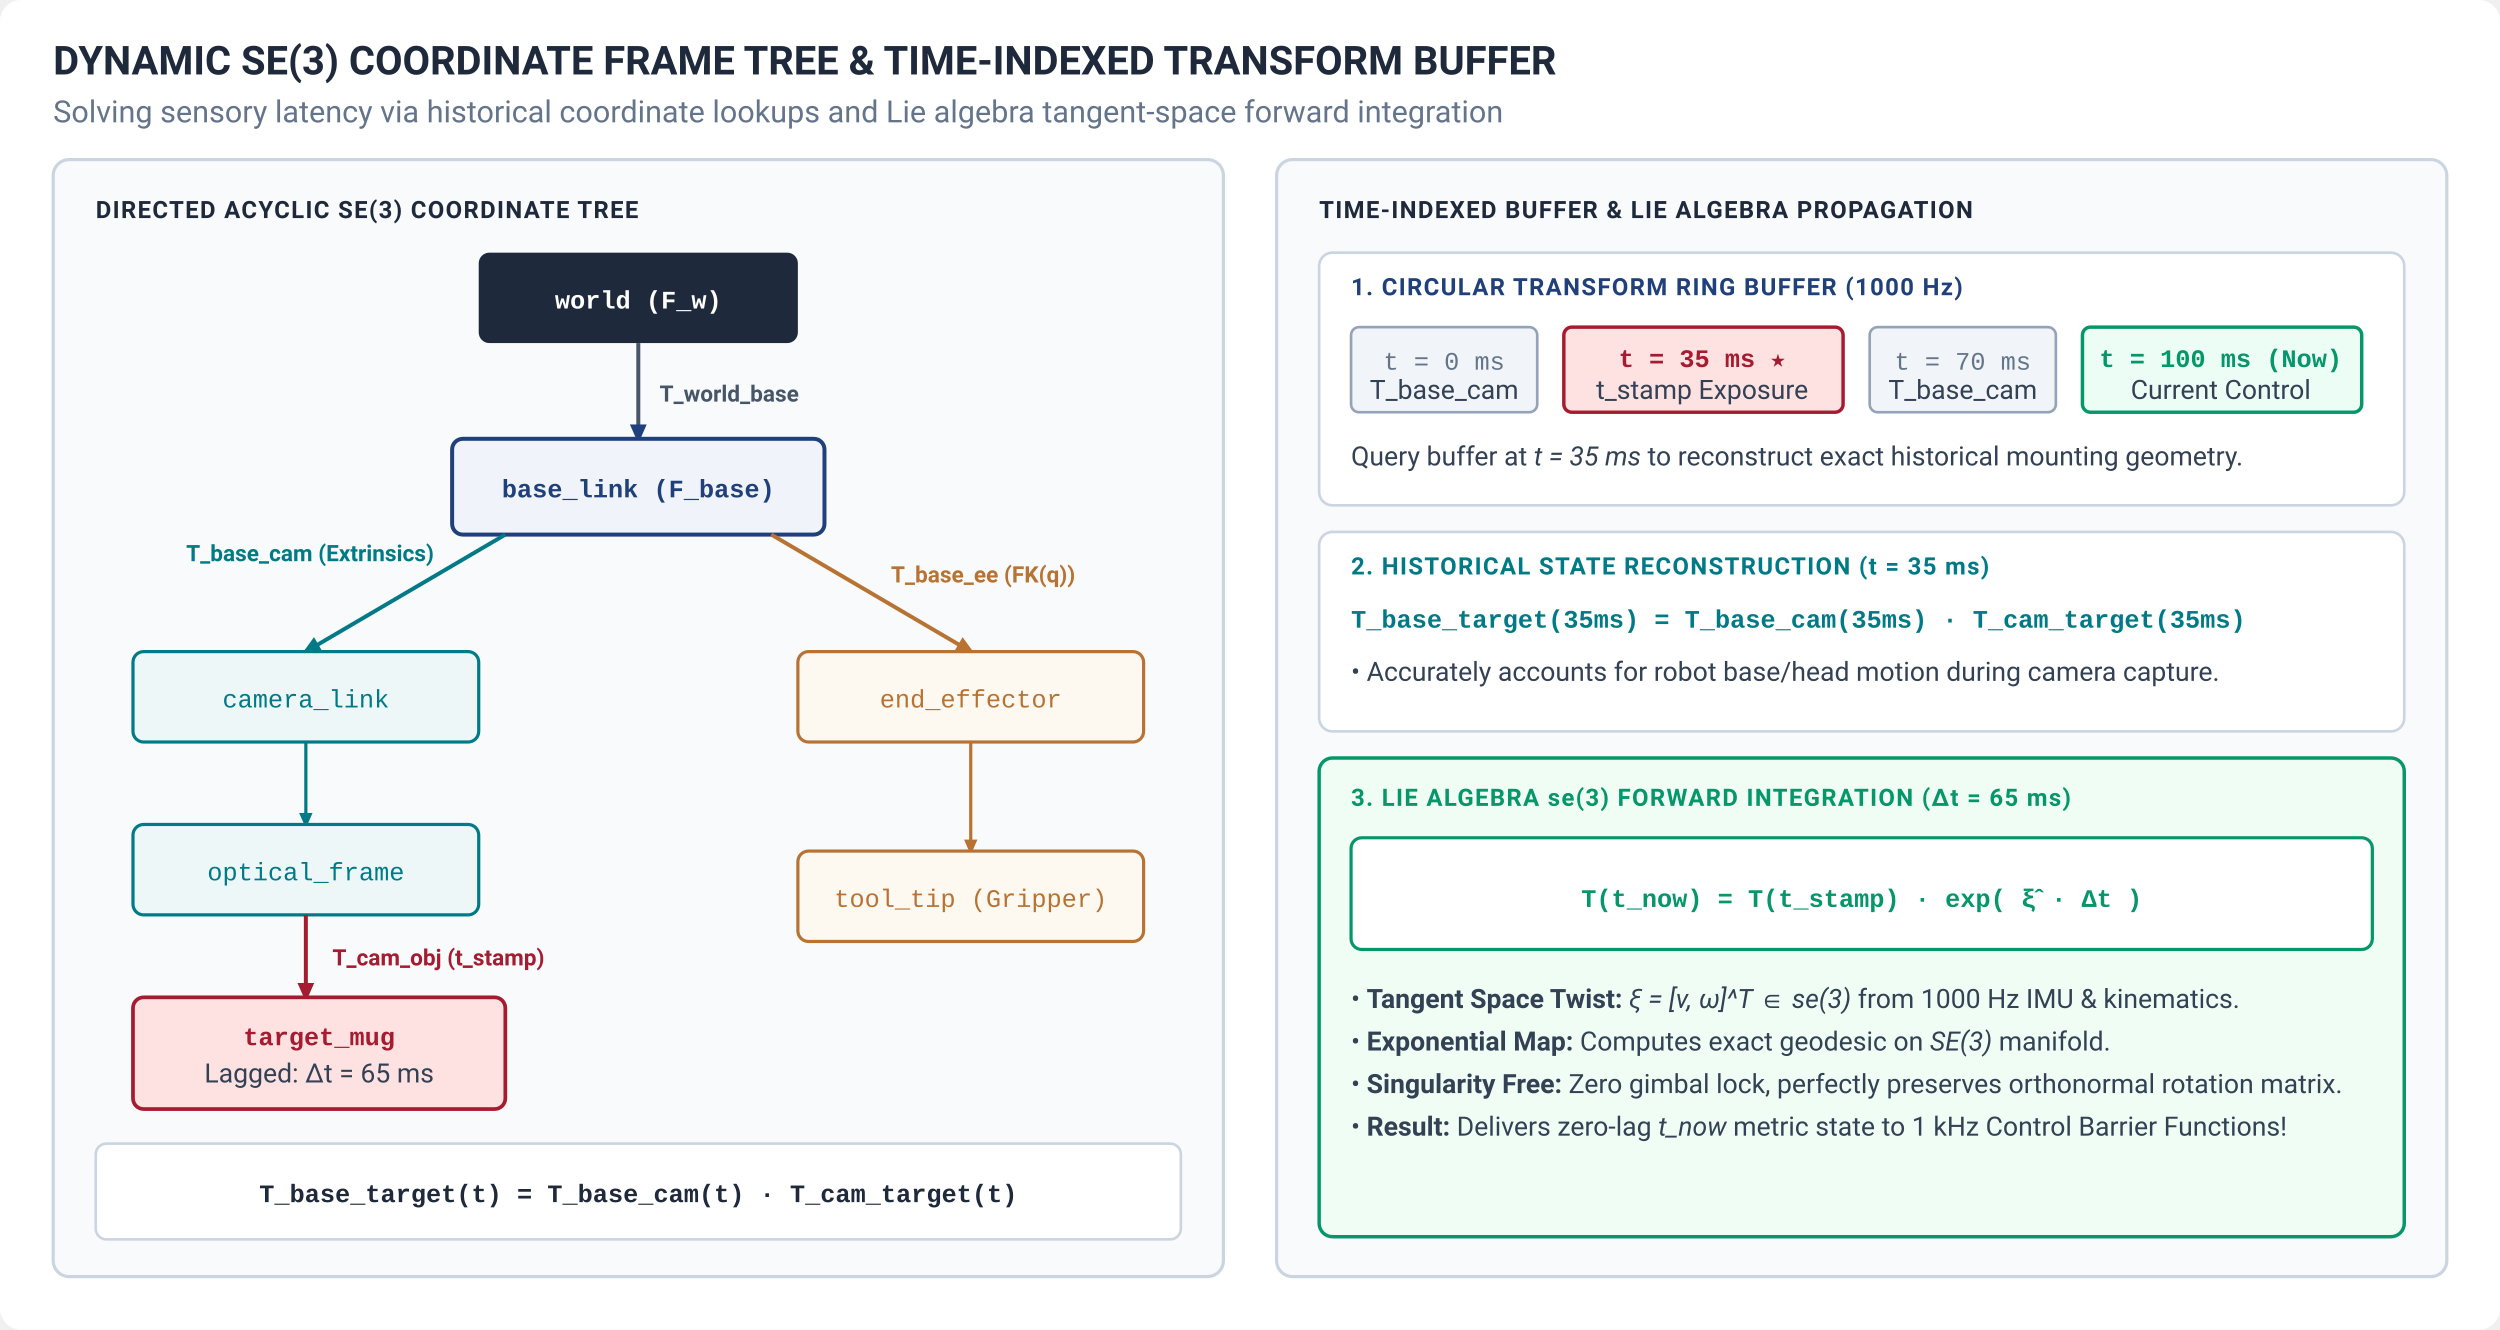
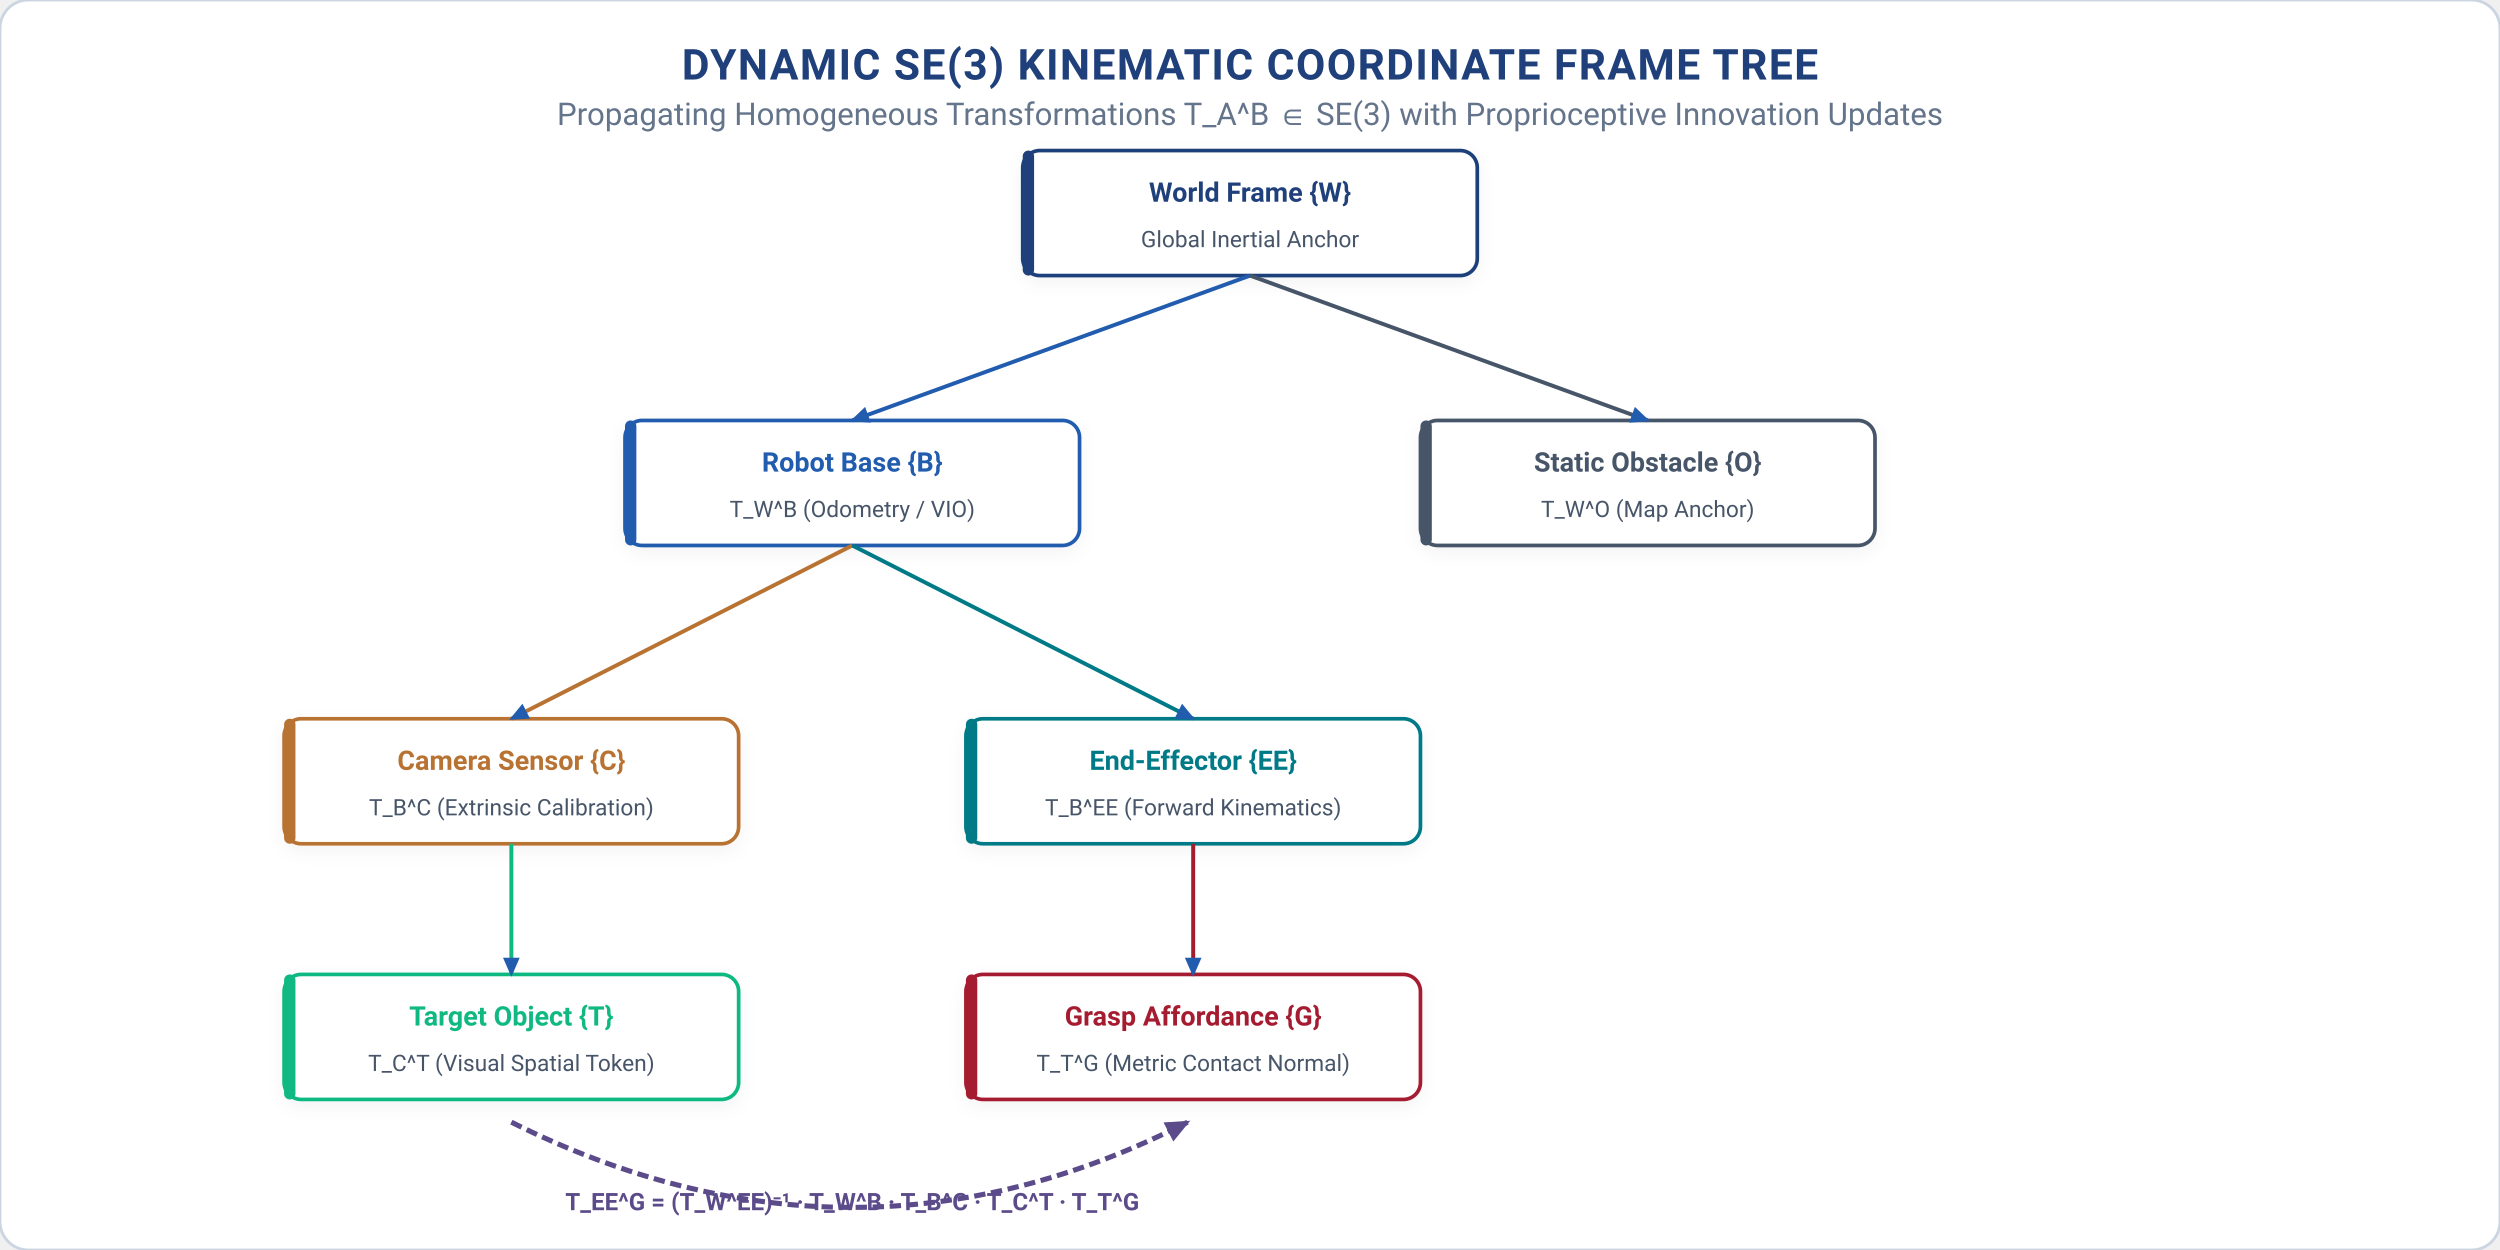
- <svg xmlns="http://www.w3.org/2000/svg" viewBox="0 0 940 500" width="100%" height="100%">
+ <svg xmlns="http://www.w3.org/2000/svg" viewBox="0 0 880 440" width="100%" height="100%">
+   <style>
+       text { font-family: -apple-system, BlinkMacSystemFont, "Segoe UI", Roboto, "Helvetica Neue", Arial, sans-serif; }
+       .title { font-weight: 700; font-size: 15px; fill: #1F407A; text-anchor: middle; letter-spacing: 0.5px; }
+       .subtitle { font-size: 11px; fill: #64748B; text-anchor: middle; }
+       .section-hdr { font-weight: 700; font-size: 13px; fill: #1F407A; letter-spacing: 0.3px; }
+       .card-title { font-weight: 700; font-size: 11.5px; }
+       .body-text { font-size: 10px; fill: #475569; }
+       .bold-text { font-weight: 600; font-size: 10px; fill: #1A202C; }
+       .small-text { font-size: 9px; fill: #64748B; }
+       .code-text { font-family: "SFMono-Regular", Consolas, "Liberation Mono", Menlo, Courier, monospace; font-size: 9px; fill: #1F407A; font-weight: 600; }
+       .badge-text { font-weight: 700; font-size: 9px; text-anchor: middle; }
+     </style>
  <defs>
-     <style>
-       .title { font-family: -apple-system, BlinkMacSystemFont, "Segoe UI", Roboto, Helvetica, Arial, sans-serif; font-size: 15px; font-weight: 700; fill: #1E293B; }
-       .subtitle { font-family: -apple-system, BlinkMacSystemFont, "Segoe UI", Roboto, Helvetica, Arial, sans-serif; font-size: 11.5px; fill: #64748B; }
-       .box-title { font-family: -apple-system, BlinkMacSystemFont, "Segoe UI", Roboto, Helvetica, Arial, sans-serif; font-size: 12px; font-weight: 700; }
-       .body-txt { font-family: -apple-system, BlinkMacSystemFont, "Segoe UI", Roboto, Helvetica, Arial, sans-serif; font-size: 10px; fill: #334155; line-height: 1.4; }
-       .mono-txt { font-family: "SFMono-Regular", Menlo, Monaco, Consolas, "Liberation Mono", "Courier New", monospace; font-size: 9.5px; }
-       .badge-txt { font-family: -apple-system, BlinkMacSystemFont, "Segoe UI", Roboto, Helvetica, Arial, sans-serif; font-size: 9px; font-weight: 700; text-transform: uppercase; letter-spacing: 0.5px; }
-       .tag-txt { font-family: -apple-system, BlinkMacSystemFont, "Segoe UI", Roboto, Helvetica, Arial, sans-serif; font-size: 8.5px; font-weight: 700; }
-     </style>
-     <marker id="arr-blue" viewBox="0 0 10 10" refX="6" refY="5" markerWidth="6" markerHeight="6" orient="auto-start-reverse">
+     <marker id="arr-blue" viewBox="0 0 10 10" refX="7" refY="5" markerWidth="6" markerHeight="6" orient="auto-start-reverse">
+       <path d="M 0 1.5 L 8 5 L 0 8.5 z" fill="#215CAF" />
+     </marker>
+     <marker id="arr-navy" viewBox="0 0 10 10" refX="7" refY="5" markerWidth="6" markerHeight="6" orient="auto-start-reverse">
      <path d="M 0 1.5 L 8 5 L 0 8.5 z" fill="#1F407A" />
    </marker>
-     <marker id="arr-crimson" viewBox="0 0 10 10" refX="6" refY="5" markerWidth="6" markerHeight="6" orient="auto-start-reverse">
+     <marker id="arr-petrol" viewBox="0 0 10 10" refX="7" refY="5" markerWidth="6" markerHeight="6" orient="auto-start-reverse">
+       <path d="M 0 1.5 L 8 5 L 0 8.5 z" fill="#007A87" />
+     </marker>
+     <marker id="arr-teal" viewBox="0 0 10 10" refX="7" refY="5" markerWidth="6" markerHeight="6" orient="auto-start-reverse">
+       <path d="M 0 1.5 L 8 5 L 0 8.5 z" fill="#10B981" />
+     </marker>
+     <marker id="arr-bronze" viewBox="0 0 10 10" refX="7" refY="5" markerWidth="6" markerHeight="6" orient="auto-start-reverse">
+       <path d="M 0 1.5 L 8 5 L 0 8.5 z" fill="#B87333" />
+     </marker>
+     <marker id="arr-crimson" viewBox="0 0 10 10" refX="7" refY="5" markerWidth="6" markerHeight="6" orient="auto-start-reverse">
      <path d="M 0 1.5 L 8 5 L 0 8.5 z" fill="#A51C30" />
    </marker>
-     <marker id="arr-teal" viewBox="0 0 10 10" refX="6" refY="5" markerWidth="6" markerHeight="6" orient="auto-start-reverse">
-       <path d="M 0 1.5 L 8 5 L 0 8.5 z" fill="#007A87" />
+     <marker id="arr-coral" viewBox="0 0 10 10" refX="7" refY="5" markerWidth="6" markerHeight="6" orient="auto-start-reverse">
+       <path d="M 0 1.5 L 8 5 L 0 8.5 z" fill="#DC2626" />
    </marker>
-     <marker id="arr-amber" viewBox="0 0 10 10" refX="6" refY="5" markerWidth="6" markerHeight="6" orient="auto-start-reverse">
-       <path d="M 0 1.5 L 8 5 L 0 8.5 z" fill="#B87333" />
+     <marker id="arr-purple" viewBox="0 0 10 10" refX="7" refY="5" markerWidth="6" markerHeight="6" orient="auto-start-reverse">
+       <path d="M 0 1.5 L 8 5 L 0 8.5 z" fill="#5B4B8A" />
    </marker>
+     <marker id="arr-slate" viewBox="0 0 10 10" refX="7" refY="5" markerWidth="6" markerHeight="6" orient="auto-start-reverse">
+       <path d="M 0 1.5 L 8 5 L 0 8.5 z" fill="#64748B" />
+     </marker>
+     <filter id="shadow" x="-2%" y="-3%" width="104%" height="108%" filterUnits="userSpaceOnUse">
+       <feDropShadow dx="0" dy="2" stdDeviation="3" flood-color="#0F172A" flood-opacity="0.05" />
+     </filter>
  </defs>
-   <rect width="940" height="500" fill="#FFFFFF" rx="8" />
-   <text class="title" x="20" y="28">DYNAMIC SE(3) COORDINATE FRAME TREE &amp; TIME-INDEXED TRANSFORM BUFFER</text>
-   <text class="subtitle" x="20" y="46">Solving sensory latency via historical coordinate lookups and Lie algebra tangent-space forward integration</text>
-   <g transform="translate(20, 60)">
-     <rect width="440" height="420" rx="6" fill="#F8FAFC" stroke="#CBD5E1" stroke-width="1.2" />
-     <text class="badge-txt" x="16" y="22" fill="#1E293B">DIRECTED ACYCLIC SE(3) COORDINATE TREE</text>
-     <g transform="translate(20, 35)">
-       <g transform="translate(140, 0)">
-         <rect width="120" height="34" rx="4" fill="#1E293B" />
-         <text class="mono-txt" x="60" y="21" text-anchor="middle" fill="#FFFFFF" font-weight="700">world (F_w)</text>
-       </g>
-       <line x1="200" y1="34" x2="200" y2="70" stroke="#475569" stroke-width="1.5" marker-end="url(#arr-blue)" />
-       <text class="tag-txt" x="208" y="56" fill="#475569">T_world_base</text>
-       <g transform="translate(130, 70)">
-         <rect width="140" height="36" rx="4" fill="#F0F4FA" stroke="#1F407A" stroke-width="1.5" />
-         <text class="mono-txt" x="70" y="22" text-anchor="middle" fill="#1F407A" font-weight="700">base_link (F_base)</text>
-       </g>
-       <line x1="150" y1="106" x2="75" y2="150" stroke="#007A87" stroke-width="1.5" marker-end="url(#arr-teal)" />
-       <text class="tag-txt" x="30" y="116" fill="#007A87">T_base_cam (Extrinsics)</text>
-       <line x1="250" y1="106" x2="325" y2="150" stroke="#B87333" stroke-width="1.5" marker-end="url(#arr-amber)" />
-       <text class="tag-txt" x="295" y="124" fill="#B87333">T_base_ee (FK(q))</text>
-       <g transform="translate(10, 150)">
-         <rect width="130" height="34" rx="4" fill="#EDF7F7" stroke="#007A87" stroke-width="1.2" />
-         <text class="mono-txt" x="65" y="21" text-anchor="middle" fill="#007A87">camera_link</text>
-       </g>
-       <line x1="75" y1="184" x2="75" y2="215" stroke="#007A87" stroke-width="1.2" marker-end="url(#arr-teal)" />
-       <g transform="translate(10, 215)">
-         <rect width="130" height="34" rx="4" fill="#EDF7F7" stroke="#007A87" stroke-width="1.2" />
-         <text class="mono-txt" x="65" y="21" text-anchor="middle" fill="#007A87">optical_frame</text>
-       </g>
-       <line x1="75" y1="249" x2="75" y2="280" stroke="#A51C30" stroke-width="1.5" marker-end="url(#arr-crimson)" />
-       <text class="tag-txt" x="85" y="268" fill="#A51C30">T_cam_obj (t_stamp)</text>
-       <g transform="translate(10, 280)">
-         <rect width="140" height="42" rx="4" fill="#FEE2E2" stroke="#A51C30" stroke-width="1.4" />
-         <text class="mono-txt" x="70" y="18" text-anchor="middle" font-weight="700" fill="#A51C30">target_mug</text>
-         <text class="body-txt" x="70" y="32" text-anchor="middle" fill="#A51C30">Lagged: Δt = 65 ms</text>
-       </g>
-       <g transform="translate(260, 150)">
-         <rect width="130" height="34" rx="4" fill="#FDF8F0" stroke="#B87333" stroke-width="1.2" />
-         <text class="mono-txt" x="65" y="21" text-anchor="middle" fill="#B87333">end_effector</text>
-       </g>
-       <line x1="325" y1="184" x2="325" y2="225" stroke="#B87333" stroke-width="1.2" marker-end="url(#arr-amber)" />
-       <g transform="translate(260, 225)">
-         <rect width="130" height="34" rx="4" fill="#FDF8F0" stroke="#B87333" stroke-width="1.2" />
-         <text class="mono-txt" x="65" y="21" text-anchor="middle" fill="#B87333">tool_tip (Gripper)</text>
-       </g>
-     </g>
-     <g transform="translate(16, 370)">
-       <rect width="408" height="36" rx="4" fill="#FFFFFF" stroke="#CBD5E1" stroke-width="1" />
-       <text class="mono-txt" x="204" y="22" text-anchor="middle" fill="#1E293B" font-weight="700">
-         T_base_target(t) = T_base_cam(t) · T_cam_target(t)
-       </text>
-     </g>
-   </g>
-   <g transform="translate(480, 60)">
-     <rect width="440" height="420" rx="6" fill="#F8FAFC" stroke="#CBD5E1" stroke-width="1.2" />
-     <text class="badge-txt" x="16" y="22" fill="#1E293B">TIME-INDEXED BUFFER &amp; LIE ALGEBRA PROPAGATION</text>
-     <g transform="translate(16, 35)">
-       <rect width="408" height="95" rx="5" fill="#FFFFFF" stroke="#CBD5E1" stroke-width="1" />
-       <text class="badge-txt" x="12" y="16" fill="#1F407A">1. CIRCULAR TRANSFORM RING BUFFER (1000 Hz)</text>
-       <g transform="translate(12, 28)">
-         <rect x="0" y="0" width="70" height="32" rx="3" fill="#F1F5F9" stroke="#94A3B8" stroke-width="1" />
-         <text class="mono-txt" x="35" y="16" text-anchor="middle" fill="#64748B">t = 0 ms</text>
-         <text class="body-txt" x="35" y="27" text-anchor="middle" fill="#64748B">T_base_cam</text>
-         <rect x="80" y="0" width="105" height="32" rx="3" fill="#FEE2E2" stroke="#A51C30" stroke-width="1.3" />
-         <text class="mono-txt" x="132" y="15" text-anchor="middle" font-weight="700" fill="#A51C30">t = 35 ms ★</text>
-         <text class="body-txt" x="132" y="27" text-anchor="middle" fill="#A51C30">t_stamp Exposure</text>
-         <rect x="195" y="0" width="70" height="32" rx="3" fill="#F1F5F9" stroke="#94A3B8" stroke-width="1" />
-         <text class="mono-txt" x="230" y="16" text-anchor="middle" fill="#64748B">t = 70 ms</text>
-         <text class="body-txt" x="230" y="27" text-anchor="middle" fill="#64748B">T_base_cam</text>
-         <rect x="275" y="0" width="105" height="32" rx="3" fill="#ECFDF5" stroke="#059669" stroke-width="1.3" />
-         <text class="mono-txt" x="327" y="15" text-anchor="middle" font-weight="700" fill="#059669">t = 100 ms (Now)</text>
-         <text class="body-txt" x="327" y="27" text-anchor="middle" fill="#059669">Current Control</text>
-       </g>
-       <text class="body-txt" x="12" y="80" fill="#64748B">Query buffer at <tspan font-style="italic">t = 35 ms</tspan> to reconstruct exact historical mounting geometry.</text>
-     </g>
-     <g transform="translate(16, 140)">
-       <rect width="408" height="75" rx="5" fill="#FFFFFF" stroke="#CBD5E1" stroke-width="1" />
-       <text class="badge-txt" x="12" y="16" fill="#007A87">2. HISTORICAL STATE RECONSTRUCTION (t = 35 ms)</text>
-       <text class="mono-txt" x="12" y="36" fill="#007A87" font-weight="700">T_base_target(35ms) = T_base_cam(35ms) · T_cam_target(35ms)</text>
-       <text class="body-txt" x="12" y="56" fill="#334155">• Accurately accounts for robot base/head motion during camera capture.</text>
-     </g>
-     <g transform="translate(16, 225)">
-       <rect width="408" height="180" rx="5" fill="#F0FDF4" stroke="#059669" stroke-width="1.3" />
-       <text class="badge-txt" x="12" y="18" fill="#059669">3. LIE ALGEBRA se(3) FORWARD INTEGRATION (Δt = 65 ms)</text>
-       <g transform="translate(12, 30)">
-         <rect width="384" height="42" rx="4" fill="#FFFFFF" stroke="#059669" stroke-width="1.2" />
-         <text class="mono-txt" x="192" y="26" text-anchor="middle" font-weight="700" fill="#059669">
-           T(t_now) = T(t_stamp) · exp( ξ̂ · Δt )
-         </text>
-       </g>
-       <text class="body-txt" x="12" y="94">
-         <tspan x="12" dy="0">• <tspan font-weight="700">Tangent Space Twist:</tspan>
-           <tspan font-style="italic">ξ = [v, ω]^T ∈ se(3)</tspan> from 1000 Hz IMU &amp; kinematics.</tspan>
-         <tspan x="12" dy="16">• <tspan font-weight="700">Exponential Map:</tspan> Computes exact geodesic on <tspan font-style="italic">SE(3)</tspan> manifold.</tspan>
-         <tspan x="12" dy="16">• <tspan font-weight="700">Singularity Free:</tspan> Zero gimbal lock, perfectly preserves orthonormal rotation matrix.</tspan>
-         <tspan x="12" dy="16">• <tspan font-weight="700">Result:</tspan> Delivers zero-lag <tspan font-style="italic">t_now</tspan> metric state to 1 kHz Control Barrier Functions!</tspan>
-       </text>
-     </g>
-   </g>
+   <rect width="880" height="440" fill="#FFFFFF" rx="10" stroke="#CBD5E1" stroke-width="1" />
+   <text x="440.0" y="28" class="title">DYNAMIC SE(3) KINEMATIC COORDINATE FRAME TREE</text>
+   <text x="440.0" y="44" class="subtitle">Propagating Homogeneous Transformations T_A^B ∈ SE(3) with Proprioceptive Innovation Updates</text>
+   <rect x="360.0" y="53.0" width="160" height="44" rx="6" fill="#FFFFFF" stroke="#1F407A" stroke-width="1.3" filter="url(#shadow)" />
+   <rect x="360.0" y="53.0" width="4" height="44" rx="2" fill="#1F407A" />
+   <text x="440" y="71" font-size="9.5" font-weight="700" fill="#1F407A" text-anchor="middle">World Frame {W}</text>
+   <text x="440" y="87" font-size="8" fill="#475569" text-anchor="middle">Global Inertial Anchor</text>
+   <rect x="220.0" y="148.0" width="160" height="44" rx="6" fill="#FFFFFF" stroke="#215CAF" stroke-width="1.3" filter="url(#shadow)" />
+   <rect x="220.0" y="148.0" width="4" height="44" rx="2" fill="#215CAF" />
+   <text x="300" y="166" font-size="9.5" font-weight="700" fill="#215CAF" text-anchor="middle">Robot Base {B}</text>
+   <text x="300" y="182" font-size="8" fill="#475569" text-anchor="middle">T_W^B (Odometry / VIO)</text>
+   <rect x="500.0" y="148.0" width="160" height="44" rx="6" fill="#FFFFFF" stroke="#475569" stroke-width="1.3" filter="url(#shadow)" />
+   <rect x="500.0" y="148.0" width="4" height="44" rx="2" fill="#475569" />
+   <text x="580" y="166" font-size="9.5" font-weight="700" fill="#475569" text-anchor="middle">Static Obstacle {O}</text>
+   <text x="580" y="182" font-size="8" fill="#475569" text-anchor="middle">T_W^O (Map Anchor)</text>
+   <rect x="100.0" y="253.0" width="160" height="44" rx="6" fill="#FFFFFF" stroke="#B87333" stroke-width="1.3" filter="url(#shadow)" />
+   <rect x="100.0" y="253.0" width="4" height="44" rx="2" fill="#B87333" />
+   <text x="180" y="271" font-size="9.5" font-weight="700" fill="#B87333" text-anchor="middle">Camera Sensor {C}</text>
+   <text x="180" y="287" font-size="8" fill="#475569" text-anchor="middle">T_B^C (Extrinsic Calibration)</text>
+   <rect x="340.0" y="253.0" width="160" height="44" rx="6" fill="#FFFFFF" stroke="#007A87" stroke-width="1.3" filter="url(#shadow)" />
+   <rect x="340.0" y="253.0" width="4" height="44" rx="2" fill="#007A87" />
+   <text x="420" y="271" font-size="9.5" font-weight="700" fill="#007A87" text-anchor="middle">End-Effector {EE}</text>
+   <text x="420" y="287" font-size="8" fill="#475569" text-anchor="middle">T_B^EE (Forward Kinematics)</text>
+   <rect x="100.0" y="343.0" width="160" height="44" rx="6" fill="#FFFFFF" stroke="#10B981" stroke-width="1.3" filter="url(#shadow)" />
+   <rect x="100.0" y="343.0" width="4" height="44" rx="2" fill="#10B981" />
+   <text x="180" y="361" font-size="9.5" font-weight="700" fill="#10B981" text-anchor="middle">Target Object {T}</text>
+   <text x="180" y="377" font-size="8" fill="#475569" text-anchor="middle">T_C^T (Visual Spatial Token)</text>
+   <rect x="340.0" y="343.0" width="160" height="44" rx="6" fill="#FFFFFF" stroke="#A51C30" stroke-width="1.3" filter="url(#shadow)" />
+   <rect x="340.0" y="343.0" width="4" height="44" rx="2" fill="#A51C30" />
+   <text x="420" y="361" font-size="9.5" font-weight="700" fill="#A51C30" text-anchor="middle">Grasp Affordance {G}</text>
+   <text x="420" y="377" font-size="8" fill="#475569" text-anchor="middle">T_T^G (Metric Contact Normal)</text>
+   <line x1="440" y1="97" x2="300" y2="148" stroke="#215CAF" stroke-width="1.4" marker-end="url(#arr-blue)" />
+   <line x1="440" y1="97" x2="580" y2="148" stroke="#475569" stroke-width="1.4" marker-end="url(#arr-blue)" />
+   <line x1="300" y1="192" x2="180" y2="253" stroke="#B87333" stroke-width="1.4" marker-end="url(#arr-blue)" />
+   <line x1="300" y1="192" x2="420" y2="253" stroke="#007A87" stroke-width="1.4" marker-end="url(#arr-blue)" />
+   <line x1="180" y1="297" x2="180" y2="343" stroke="#10B981" stroke-width="1.4" marker-end="url(#arr-blue)" />
+   <line x1="420" y1="297" x2="420" y2="343" stroke="#A51C30" stroke-width="1.4" marker-end="url(#arr-blue)" />
+   <path d="M 180 395 C 260 435, 340 435, 418 395" fill="none" stroke="#5B4B8A" stroke-width="1.8" stroke-dasharray="4,2" marker-end="url(#arr-purple)" />
+   <text x="300" y="426" font-size="8.5" font-weight="700" fill="#5B4B8A" text-anchor="middle">T_EE^G = (T_W^EE)⁻¹ · T_W^B · T_B^C · T_C^T · T_T^G</text>
</svg>
